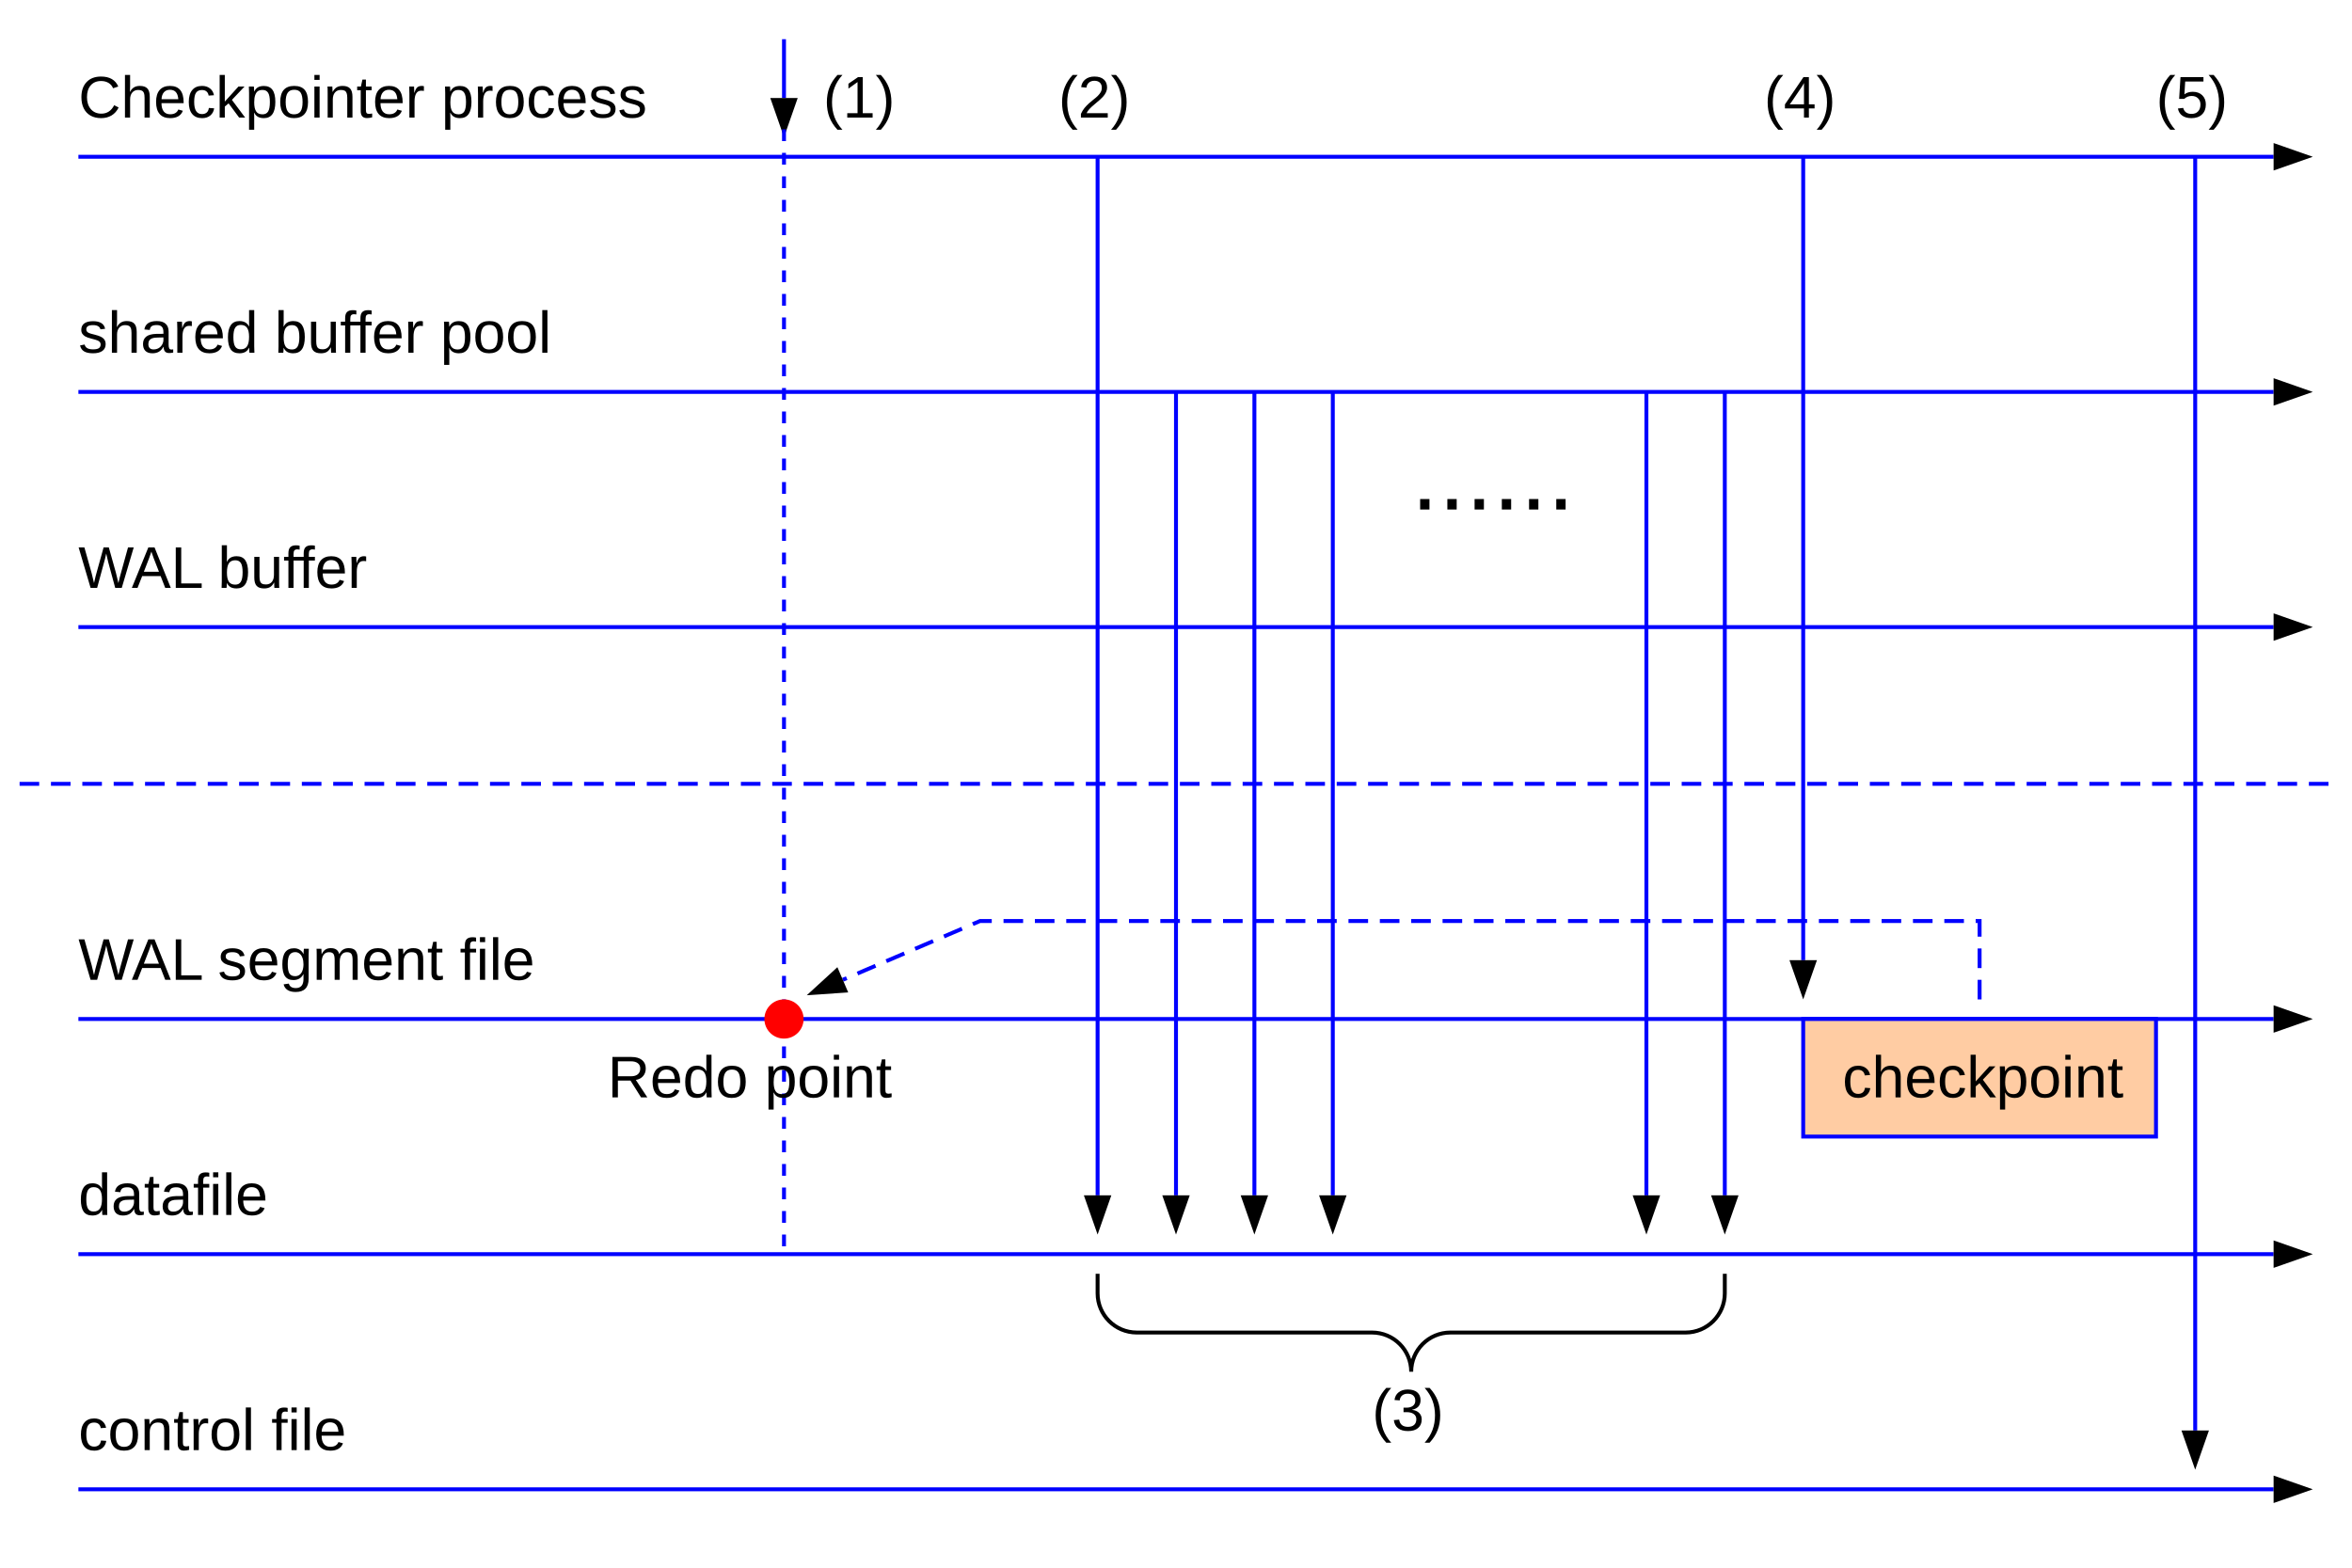
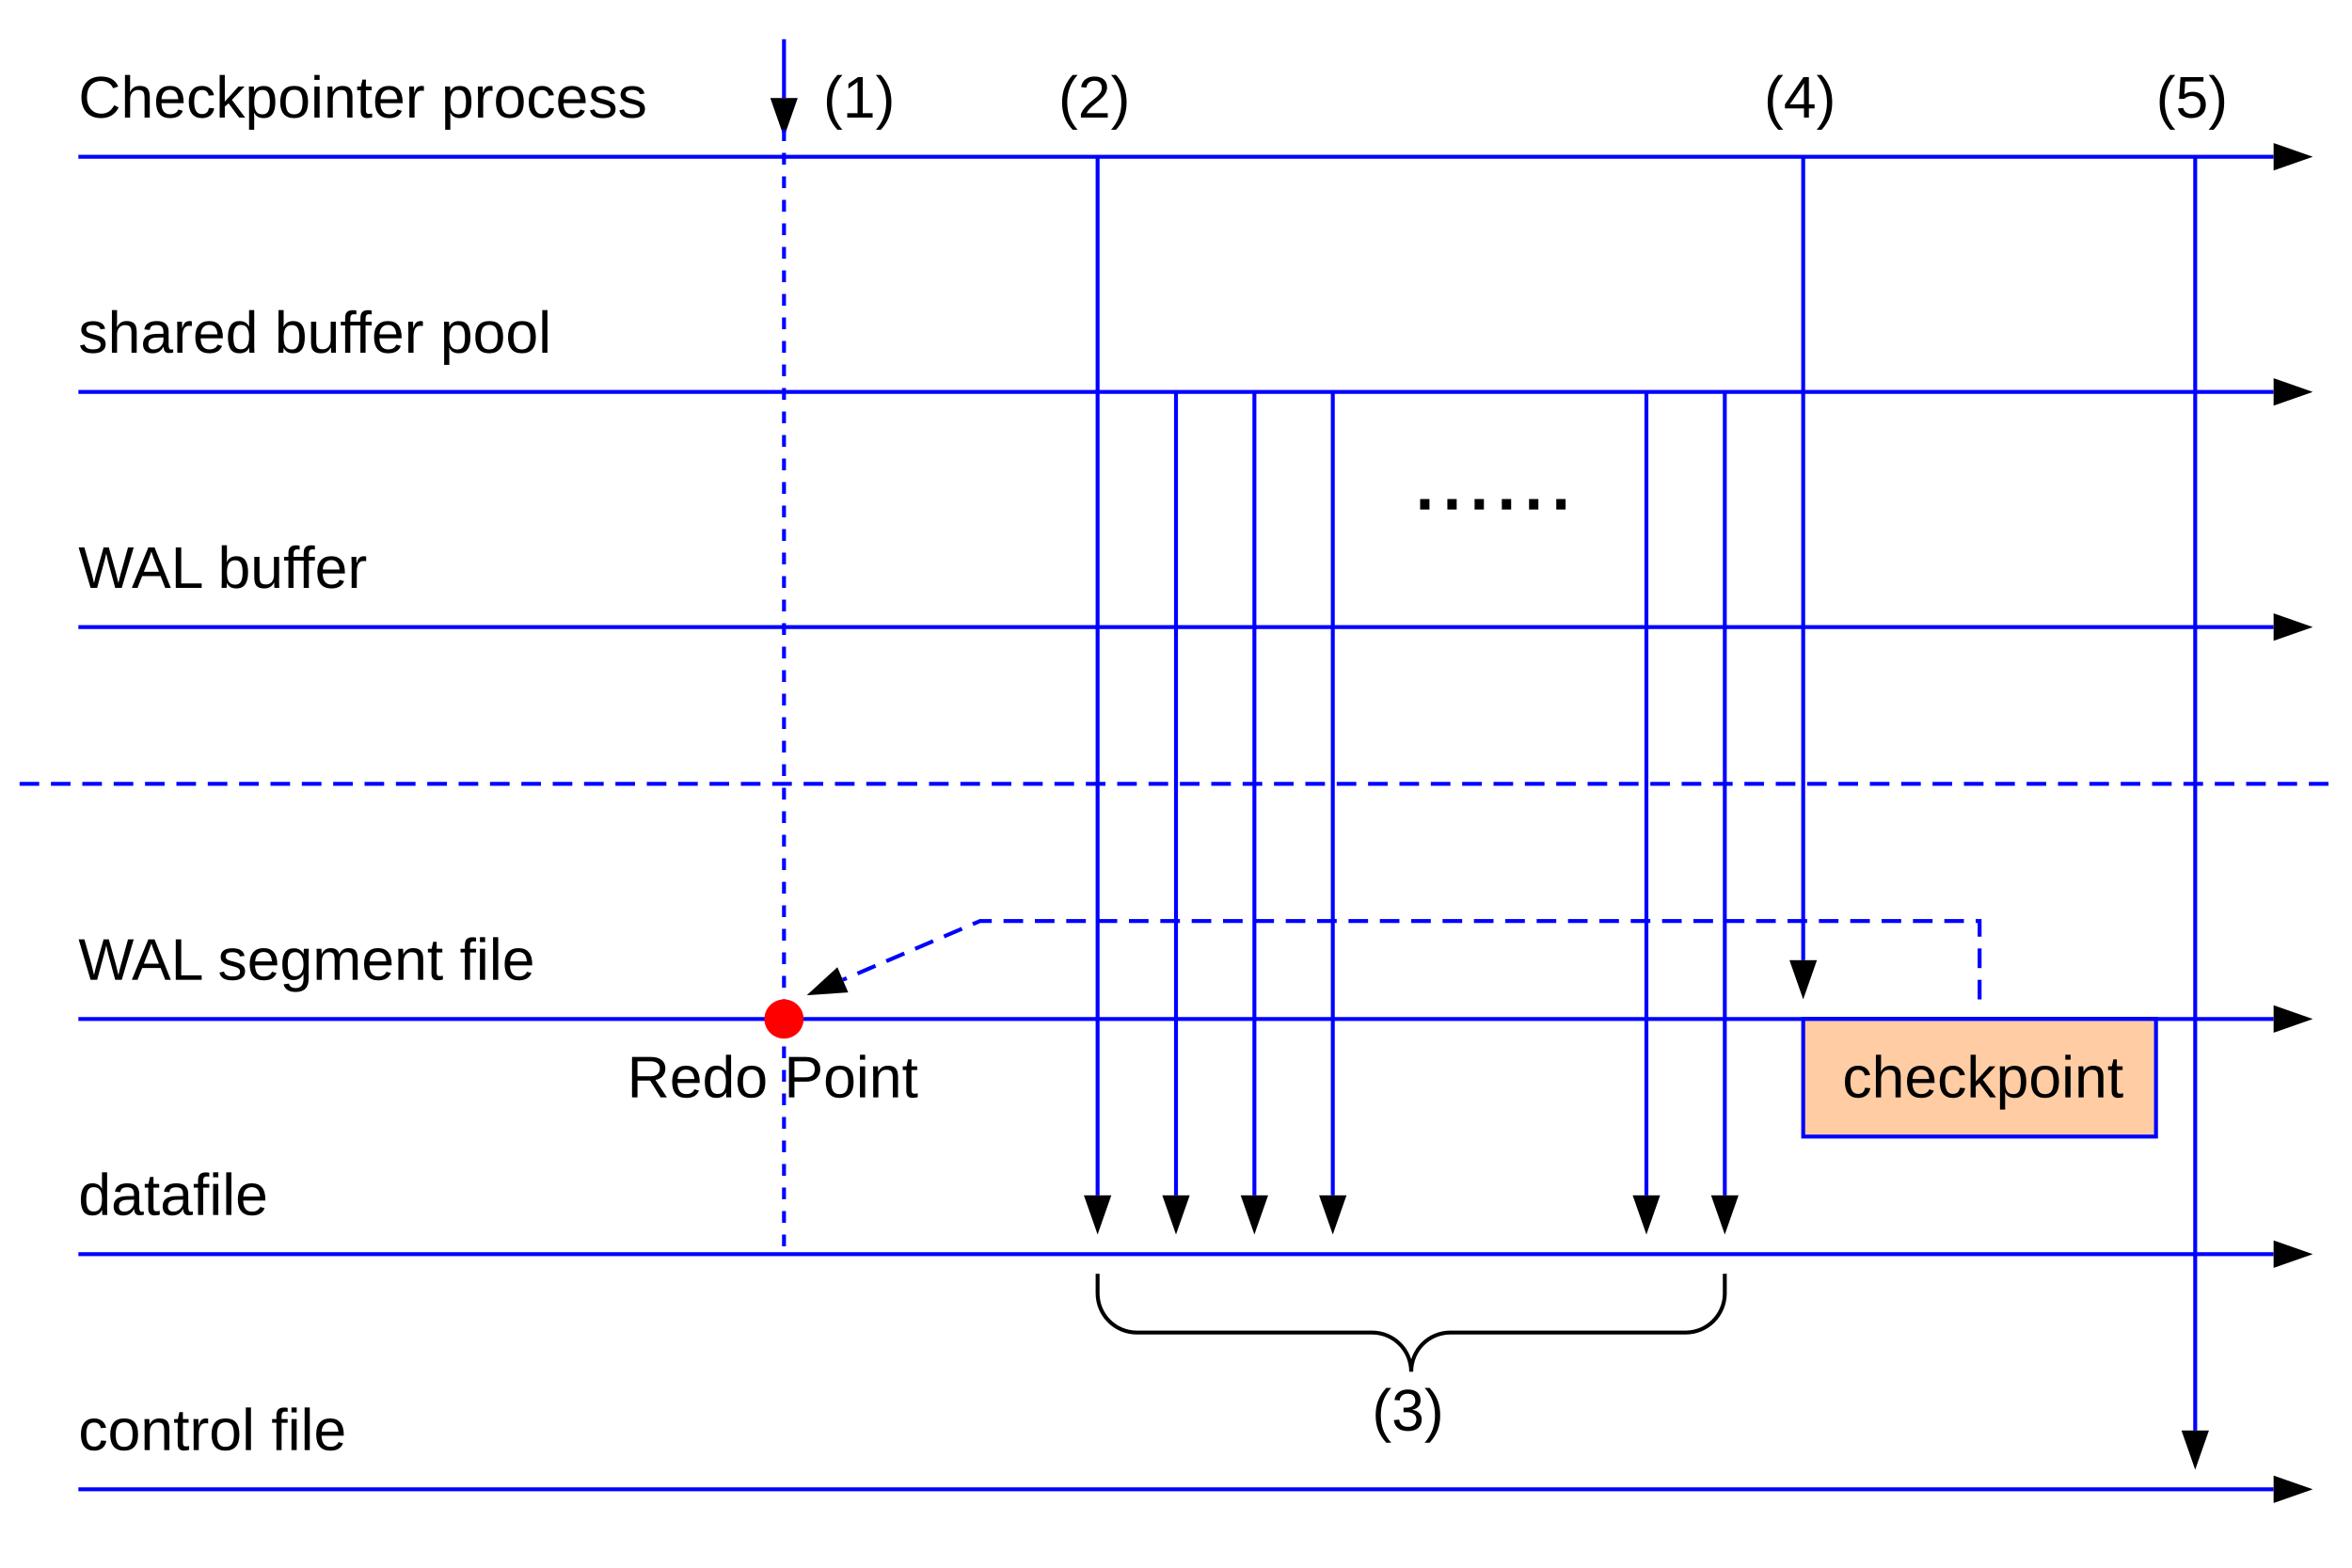
<svg xmlns="http://www.w3.org/2000/svg" version="1.1" width="600" height="400">
  <defs>
    <marker id="arrowhead" markerWidth="10" markerHeight="7" refX="0" refY="3.5" orient="auto">
      <polygon points="0 0, 10 3.5, 0 7" />
    </marker>
  </defs>
  <text x="20" y="30" style="font-size:15px;font-family:'Arial'">Checkpointer process</text>
  <path d="M 20 40 h 560 " stroke="#0000FF" stroke-width="1" fill="none" marker-end="url(#arrowhead)" />
  <text x="20" y="90" style="font-size:15px;font-family:'Arial'">shared buffer pool</text>
  <path d="M 20 100 h 560 " stroke="#0000FF" stroke-width="1" fill="none" marker-end="url(#arrowhead)" />
  <text x="20" y="150" style="font-size:15px;font-family:'Arial'">WAL buffer</text>
  <path d="M 20 160 h 560 " stroke="#0000FF" stroke-width="1" fill="none" marker-end="url(#arrowhead)" />
  <path d="M 5 200 h 590 " stroke="#0000FF" stroke-width="1" fill="none" stroke-dasharray="5,3" />
  <text x="20" y="250" style="font-size:15px;font-family:'Arial'">WAL segment file</text>
  <path d="M 20 260 h 560 " stroke="#0000FF" stroke-width="1" fill="none" marker-end="url(#arrowhead)" />
  <text x="20" y="310" style="font-size:15px;font-family:'Arial'">datafile</text>
  <path d="M 20 320 h 560 " stroke="#0000FF" stroke-width="1" fill="none" marker-end="url(#arrowhead)" />
  <text x="20" y="370" style="font-size:15px;font-family:'Arial'">control file</text>
  <path d="M 20 380 h 560 " stroke="#0000FF" stroke-width="1" fill="none" marker-end="url(#arrowhead)" />
  <path d="M 200 10 V 25" stroke="#0000FF" stroke-width="1" fill="none" marker-end="url(#arrowhead)" />
  <path d="M 200 33 V 320" stroke="#0000FF" stroke-width="1" fill="none" stroke-dasharray="3,3" />
  <text x="210" y="30" style="font-size:15px;font-family:'Arial'">(1)</text>
  <text x="270" y="30" style="font-size:15px;font-family:'Arial'">(2)</text>
  <text x="450" y="30" style="font-size:15px;font-family:'Arial'">(4)</text>
  <text x="550" y="30" style="font-size:15px;font-family:'Arial'">(5)</text>
  <path d="M 280 40 V 305" stroke="#0000FF" stroke-width="1" fill="none" marker-end="url(#arrowhead)" />
  <path d="M 300 100 V 305" stroke="#0000FF" stroke-width="1" fill="none" marker-end="url(#arrowhead)" />
  <path d="M 320 100 V 305" stroke="#0000FF" stroke-width="1" fill="none" marker-end="url(#arrowhead)" />
  <path d="M 340 100 V 305" stroke="#0000FF" stroke-width="1" fill="none" marker-end="url(#arrowhead)" />
  <path d="M 420 100 V 305" stroke="#0000FF" stroke-width="1" fill="none" marker-end="url(#arrowhead)" />
  <path d="M 440 100 V 305" stroke="#0000FF" stroke-width="1" fill="none" marker-end="url(#arrowhead)" />
  <path d="M 460 40 V 245" stroke="#0000FF" stroke-width="1" fill="none" marker-end="url(#arrowhead)" />
  <path d="M 560 40 V 365" stroke="#0000FF" stroke-width="1" fill="none" marker-end="url(#arrowhead)" />
  <path d="M 280 325 v 5 a 10 10 0 0 0 10 10 h 60 a 10 10 0 0 1 10 10 a 10 10 0 0 1 10 -10 h 60 a 10 10 0 0 0 10 -10 v -5 " stroke="#000000" stroke-width="1" fill="none" />
  <text x="350" y="365" style="font-size:15px;font-family:'Arial'">(3)</text>
  <rect x="460" y="260" width="90" height="30" style="fill:rgb(255, 204, 163);stroke:#0000FF;stroke-width:1" />
  <text x="470" y="280" style="font-size:15px;font-family:'Arial'">checkpoint</text>
-   <text x="155" y="280" style="font-size:15px;font-family:'Arial'">Redo point</text>
+   <text x="160" y="280" style="font-size:15px;font-family:'Arial'">Redo Point</text>
  <circle cx="200" cy="260" r="5" fill="#FF0000" />
  <path d="M 505 255 v -20 H 250 L 215 250 " stroke="#0000FF" stroke-width="1" fill="none" stroke-dasharray="5,3" marker-end="url(#arrowhead)" />
  <text x="360" y="130" style="font-size:25px;font-family:'Arial'">......</text>
</svg>
